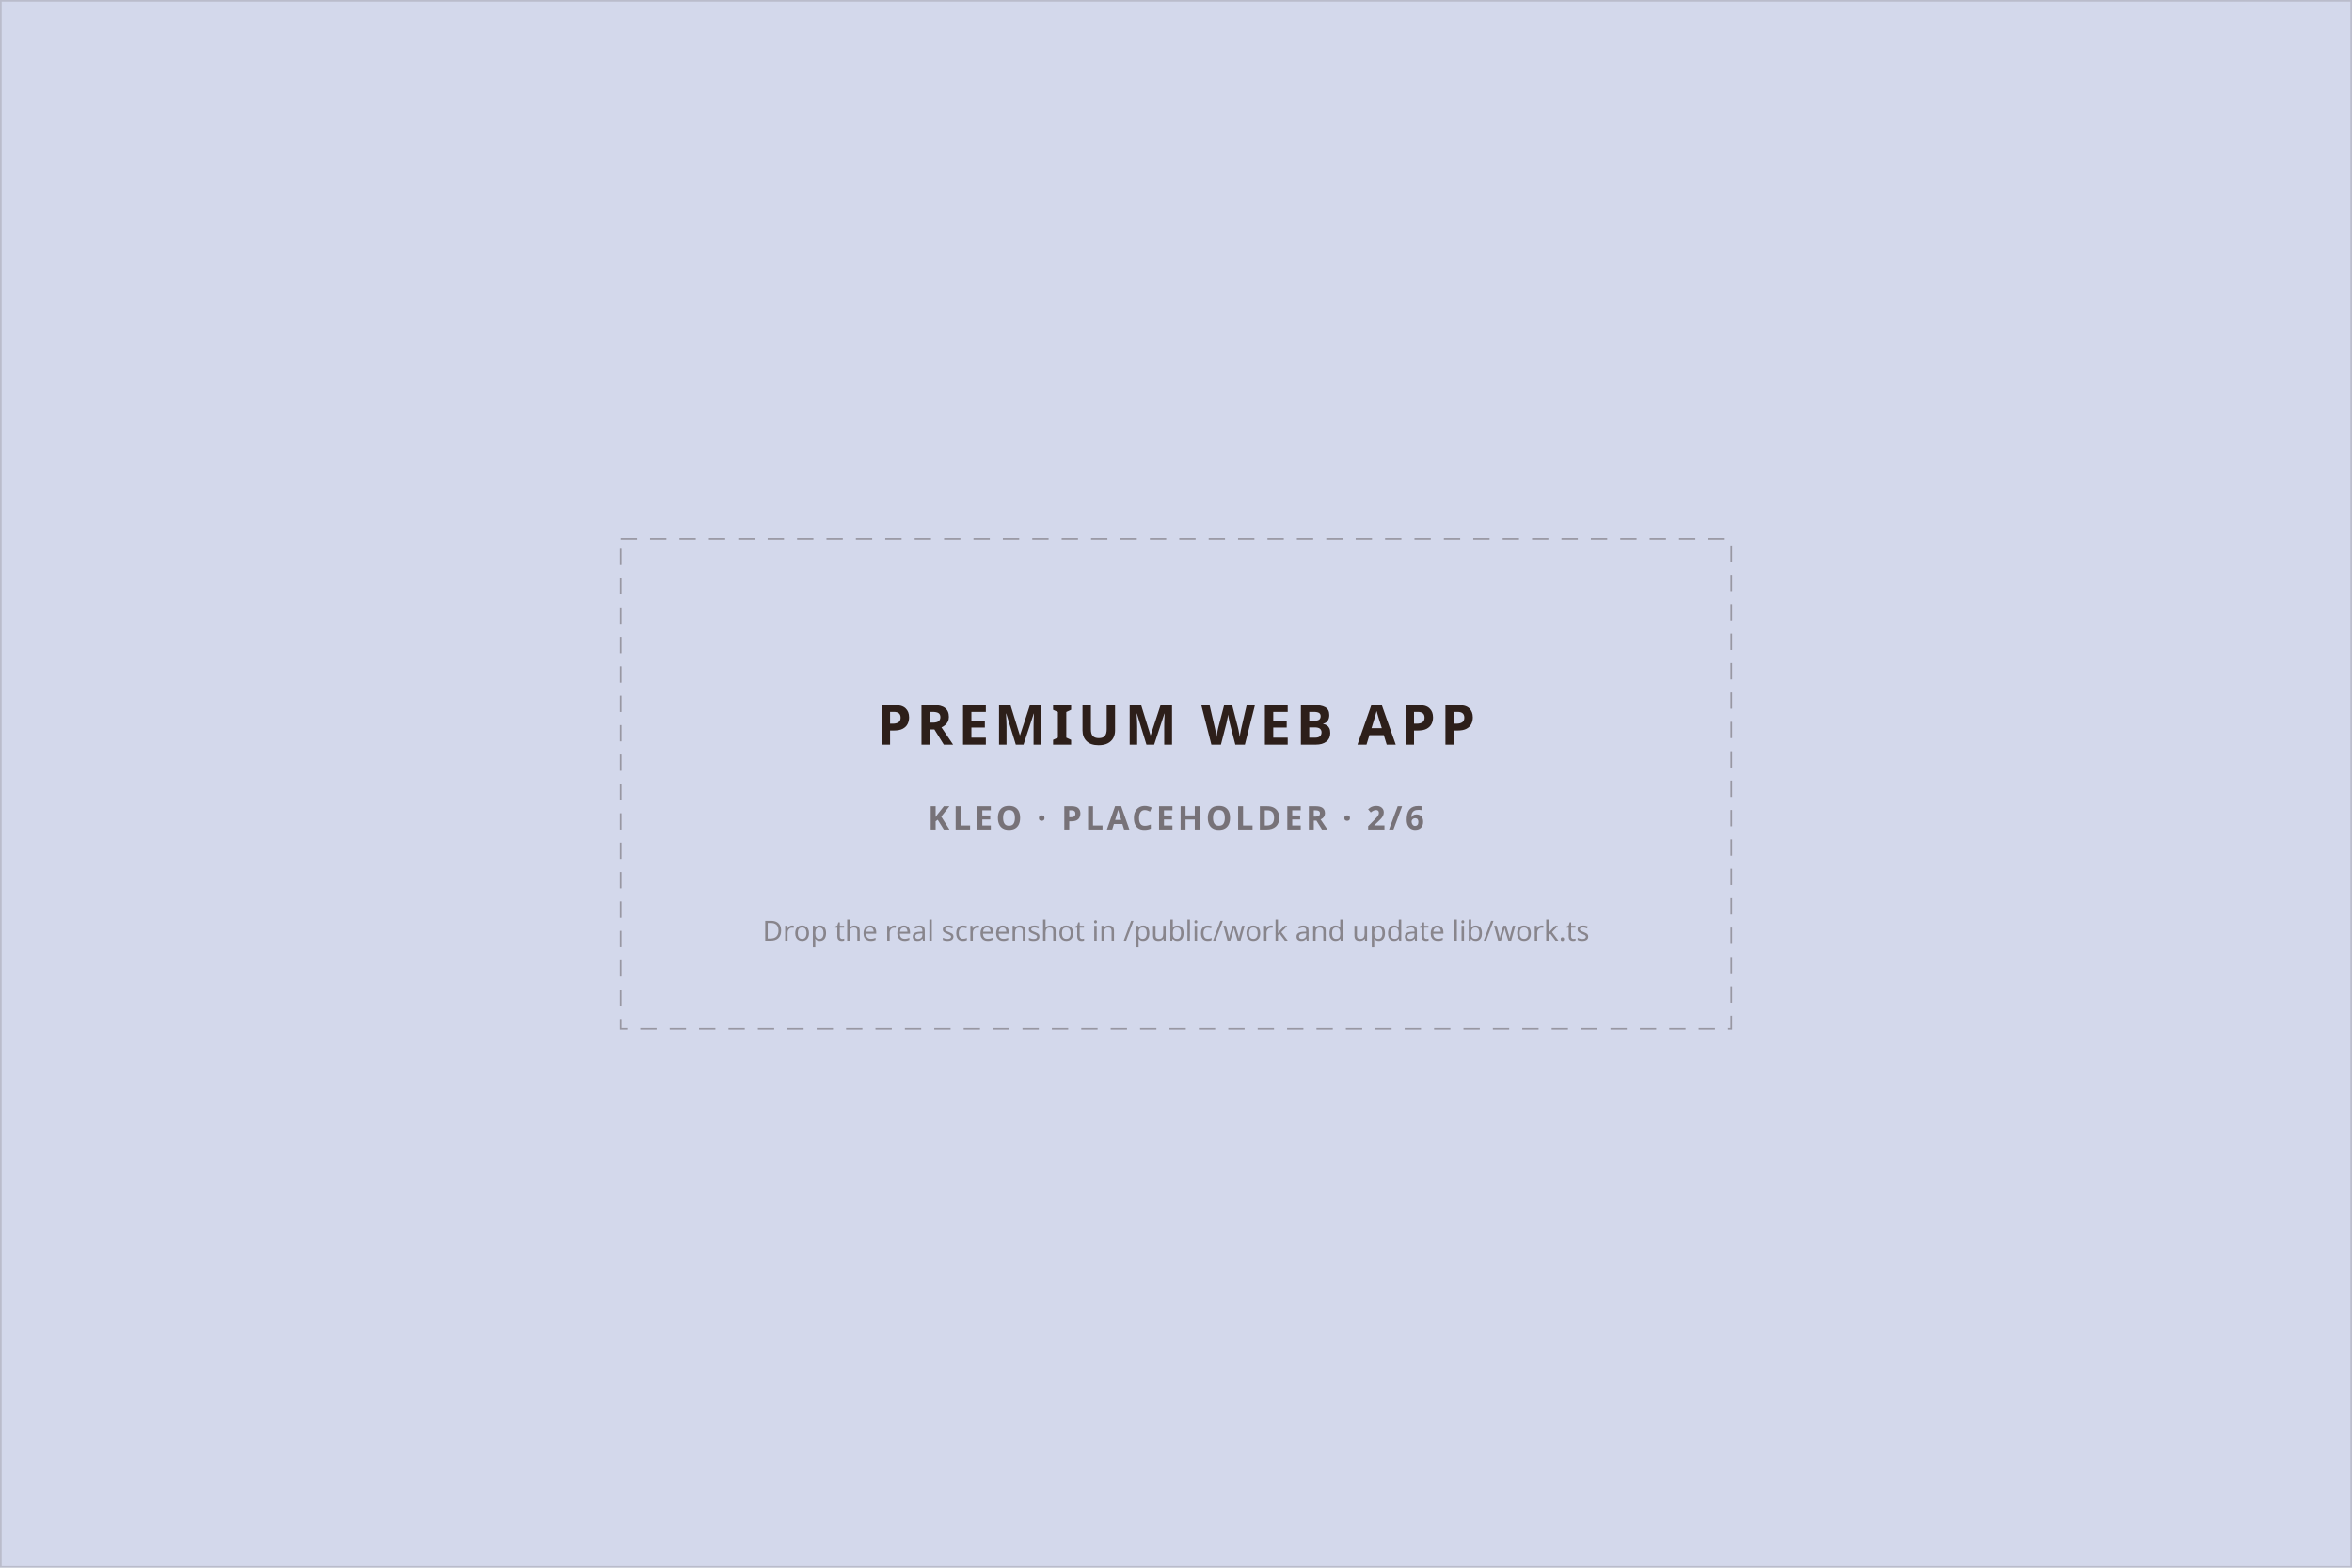
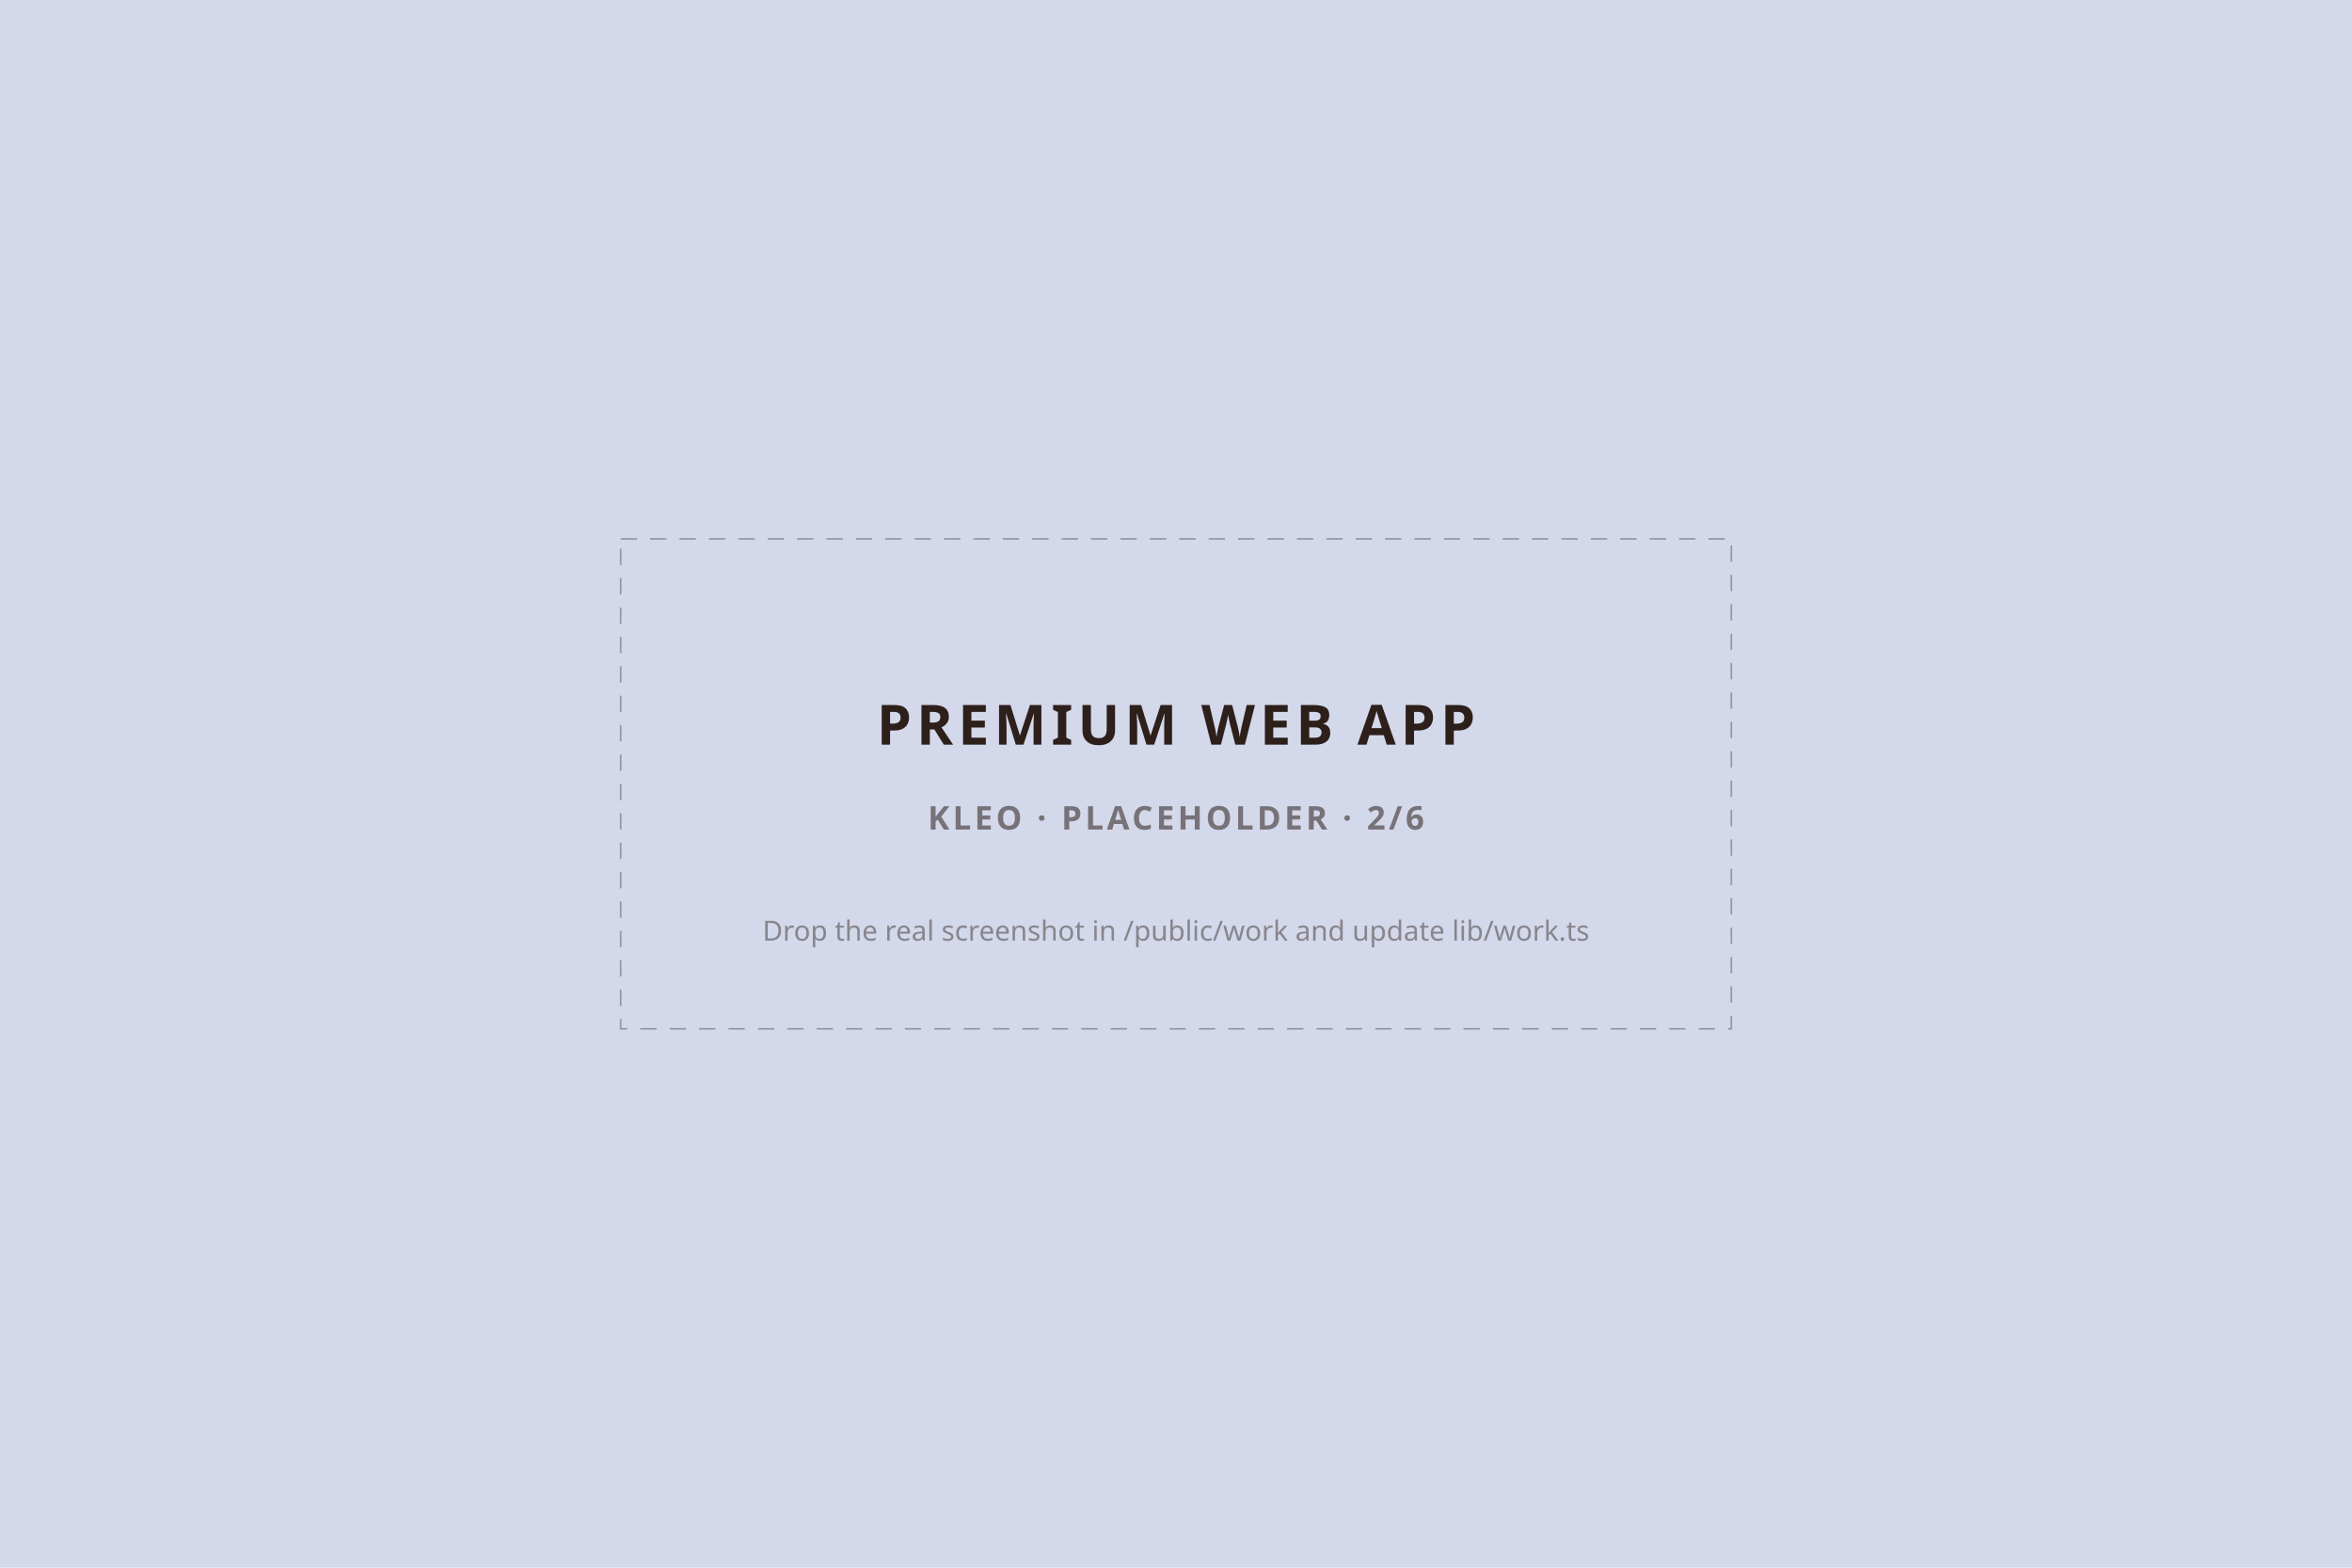
<svg xmlns="http://www.w3.org/2000/svg" width="1440" height="960" viewBox="0 0 1440 960">
  <rect width="1440" height="960" fill="#d3d8eb" />
-   <rect x="0.5" y="0.5" width="1439" height="959" fill="none" stroke="#2d1f1a" stroke-opacity="0.15" />
  <rect x="380" y="330" width="680" height="300" fill="none" stroke="#2d1f1a" stroke-opacity="0.35" stroke-dasharray="10 8" />
  <text x="50%" y="456" text-anchor="middle" font-family="Manrope, system-ui, sans-serif" font-size="34" font-weight="800" letter-spacing="3" fill="#2d1f1a">PREMIUM WEB APP</text>
  <text x="50%" y="508" text-anchor="middle" font-family="Manrope, system-ui, sans-serif" font-size="20" font-weight="600" letter-spacing="2" fill="#2d1f1a" fill-opacity="0.55">KLEO · PLACEHOLDER · 2/6</text>
  <text x="50%" y="576" text-anchor="middle" font-family="Manrope, system-ui, sans-serif" font-size="17" fill="#2d1f1a" fill-opacity="0.45">Drop the real screenshot in /public/work and update lib/work.ts</text>
</svg>
